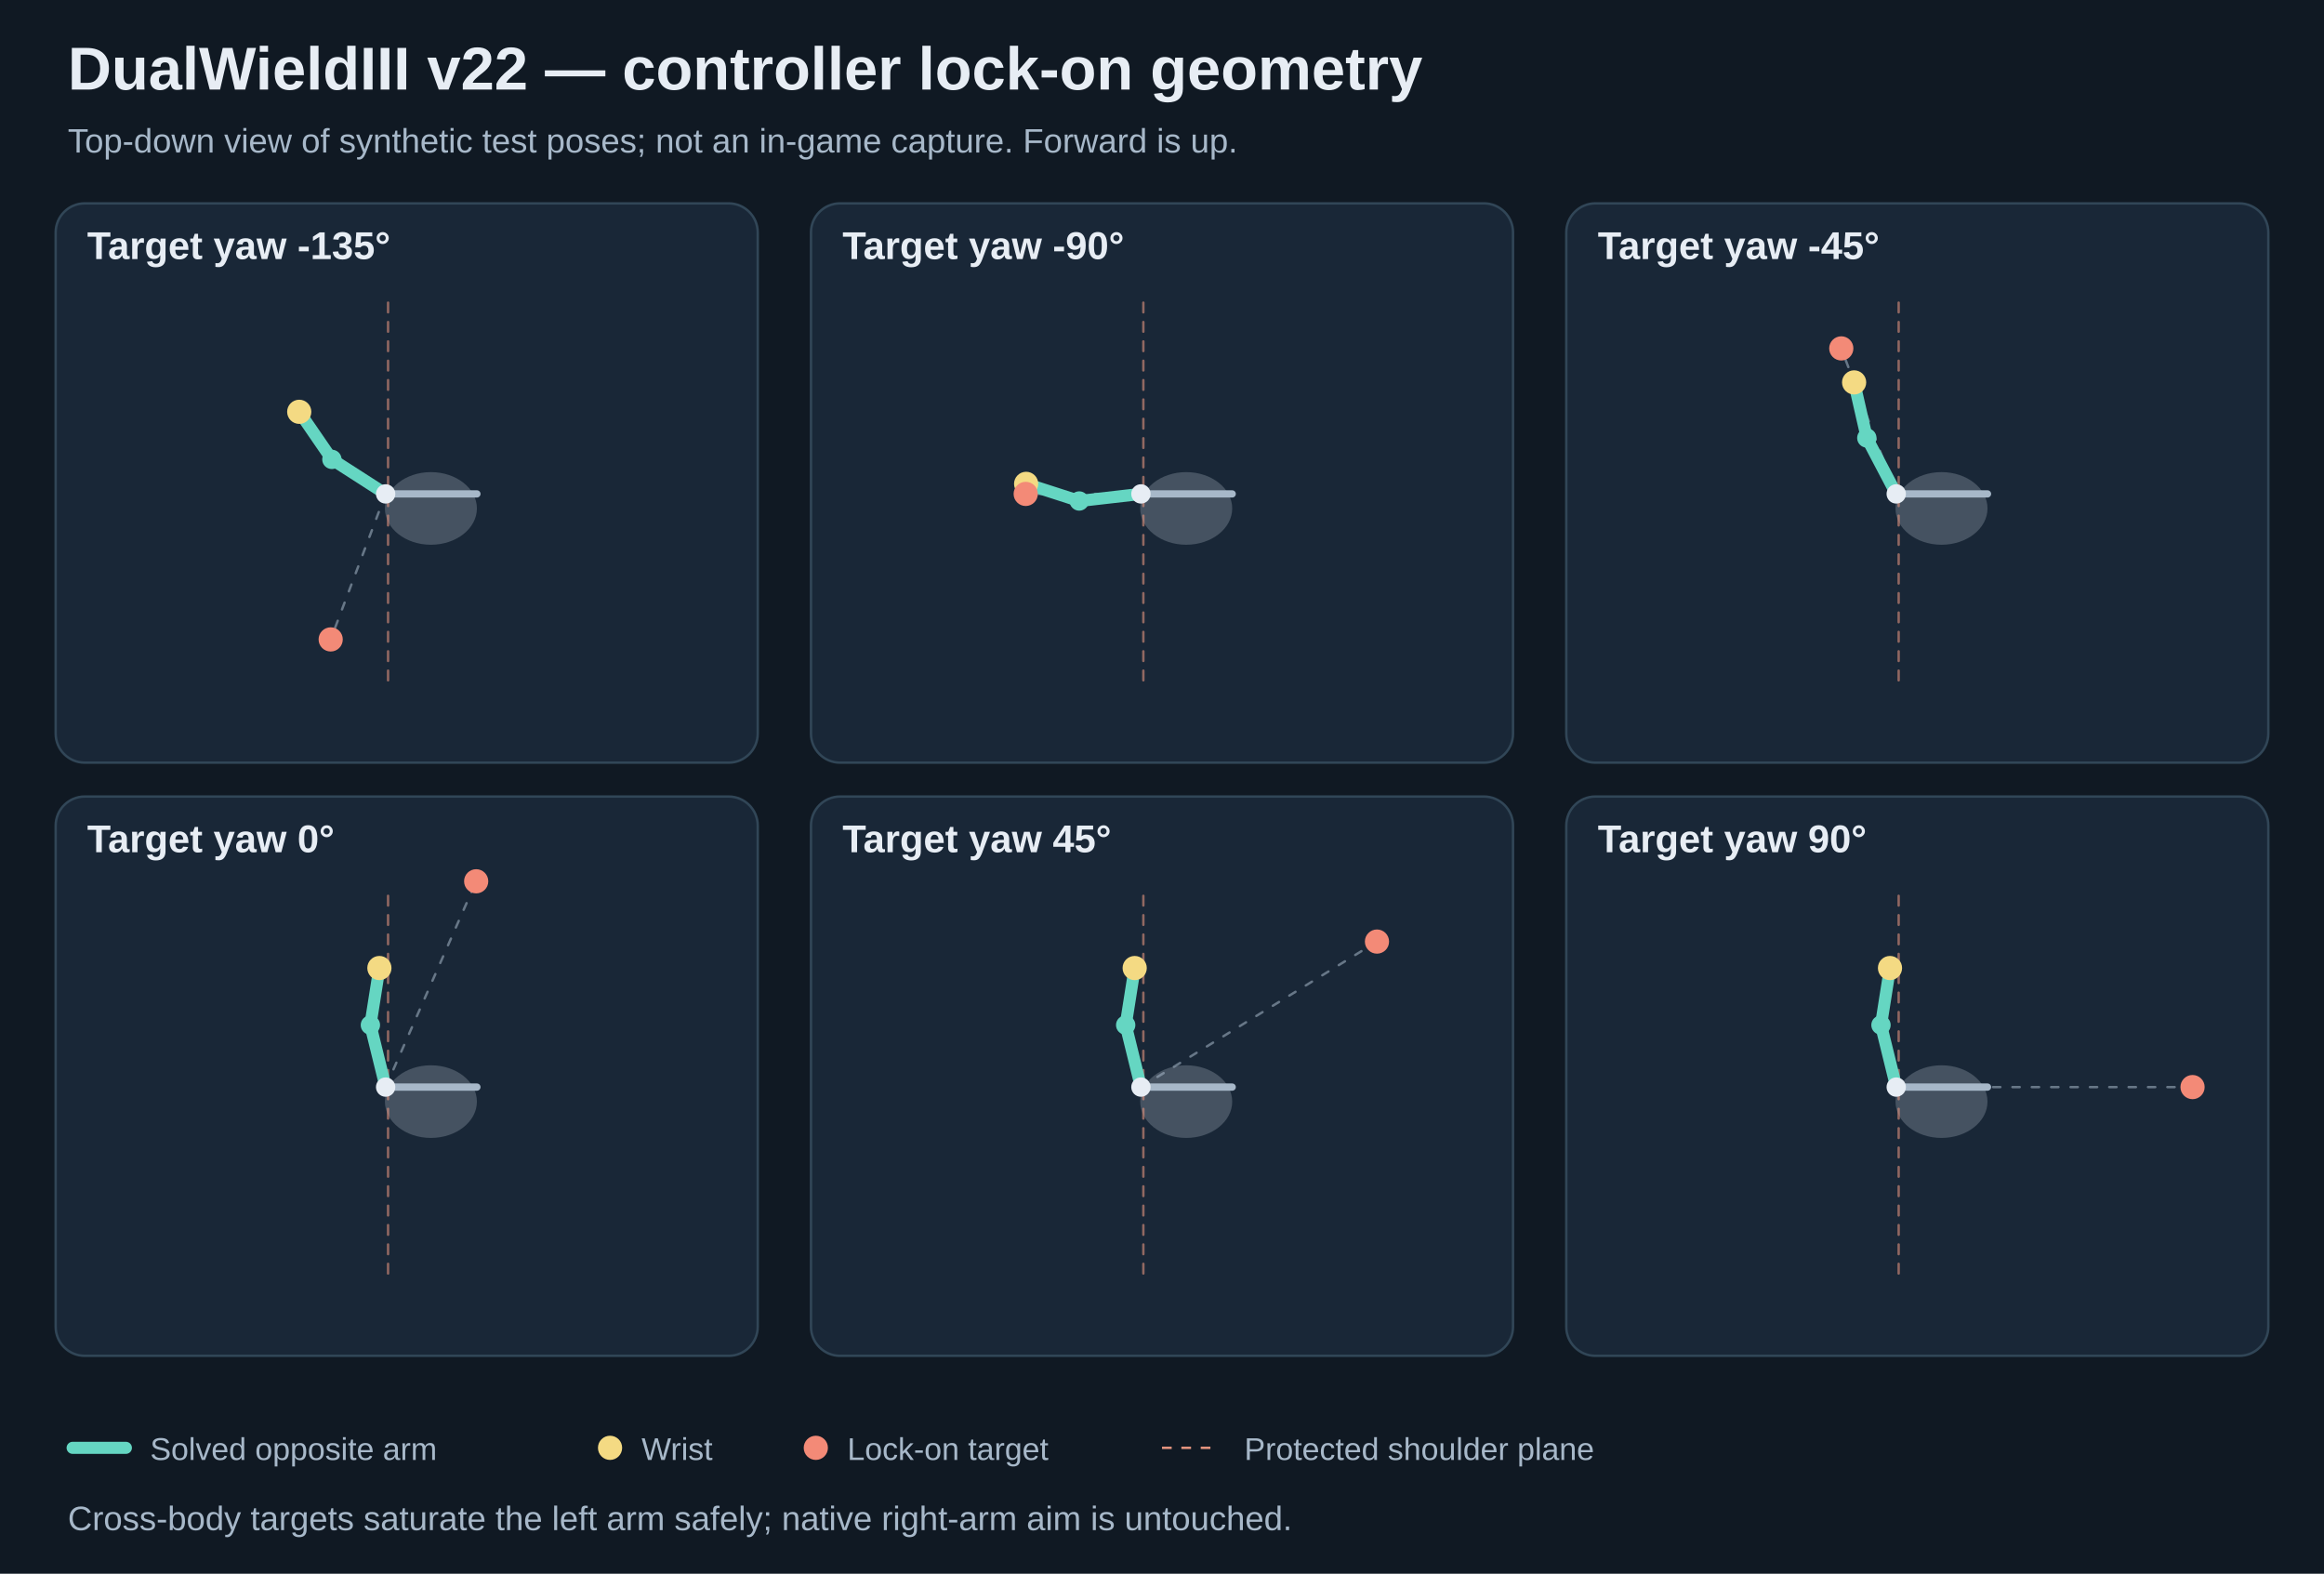
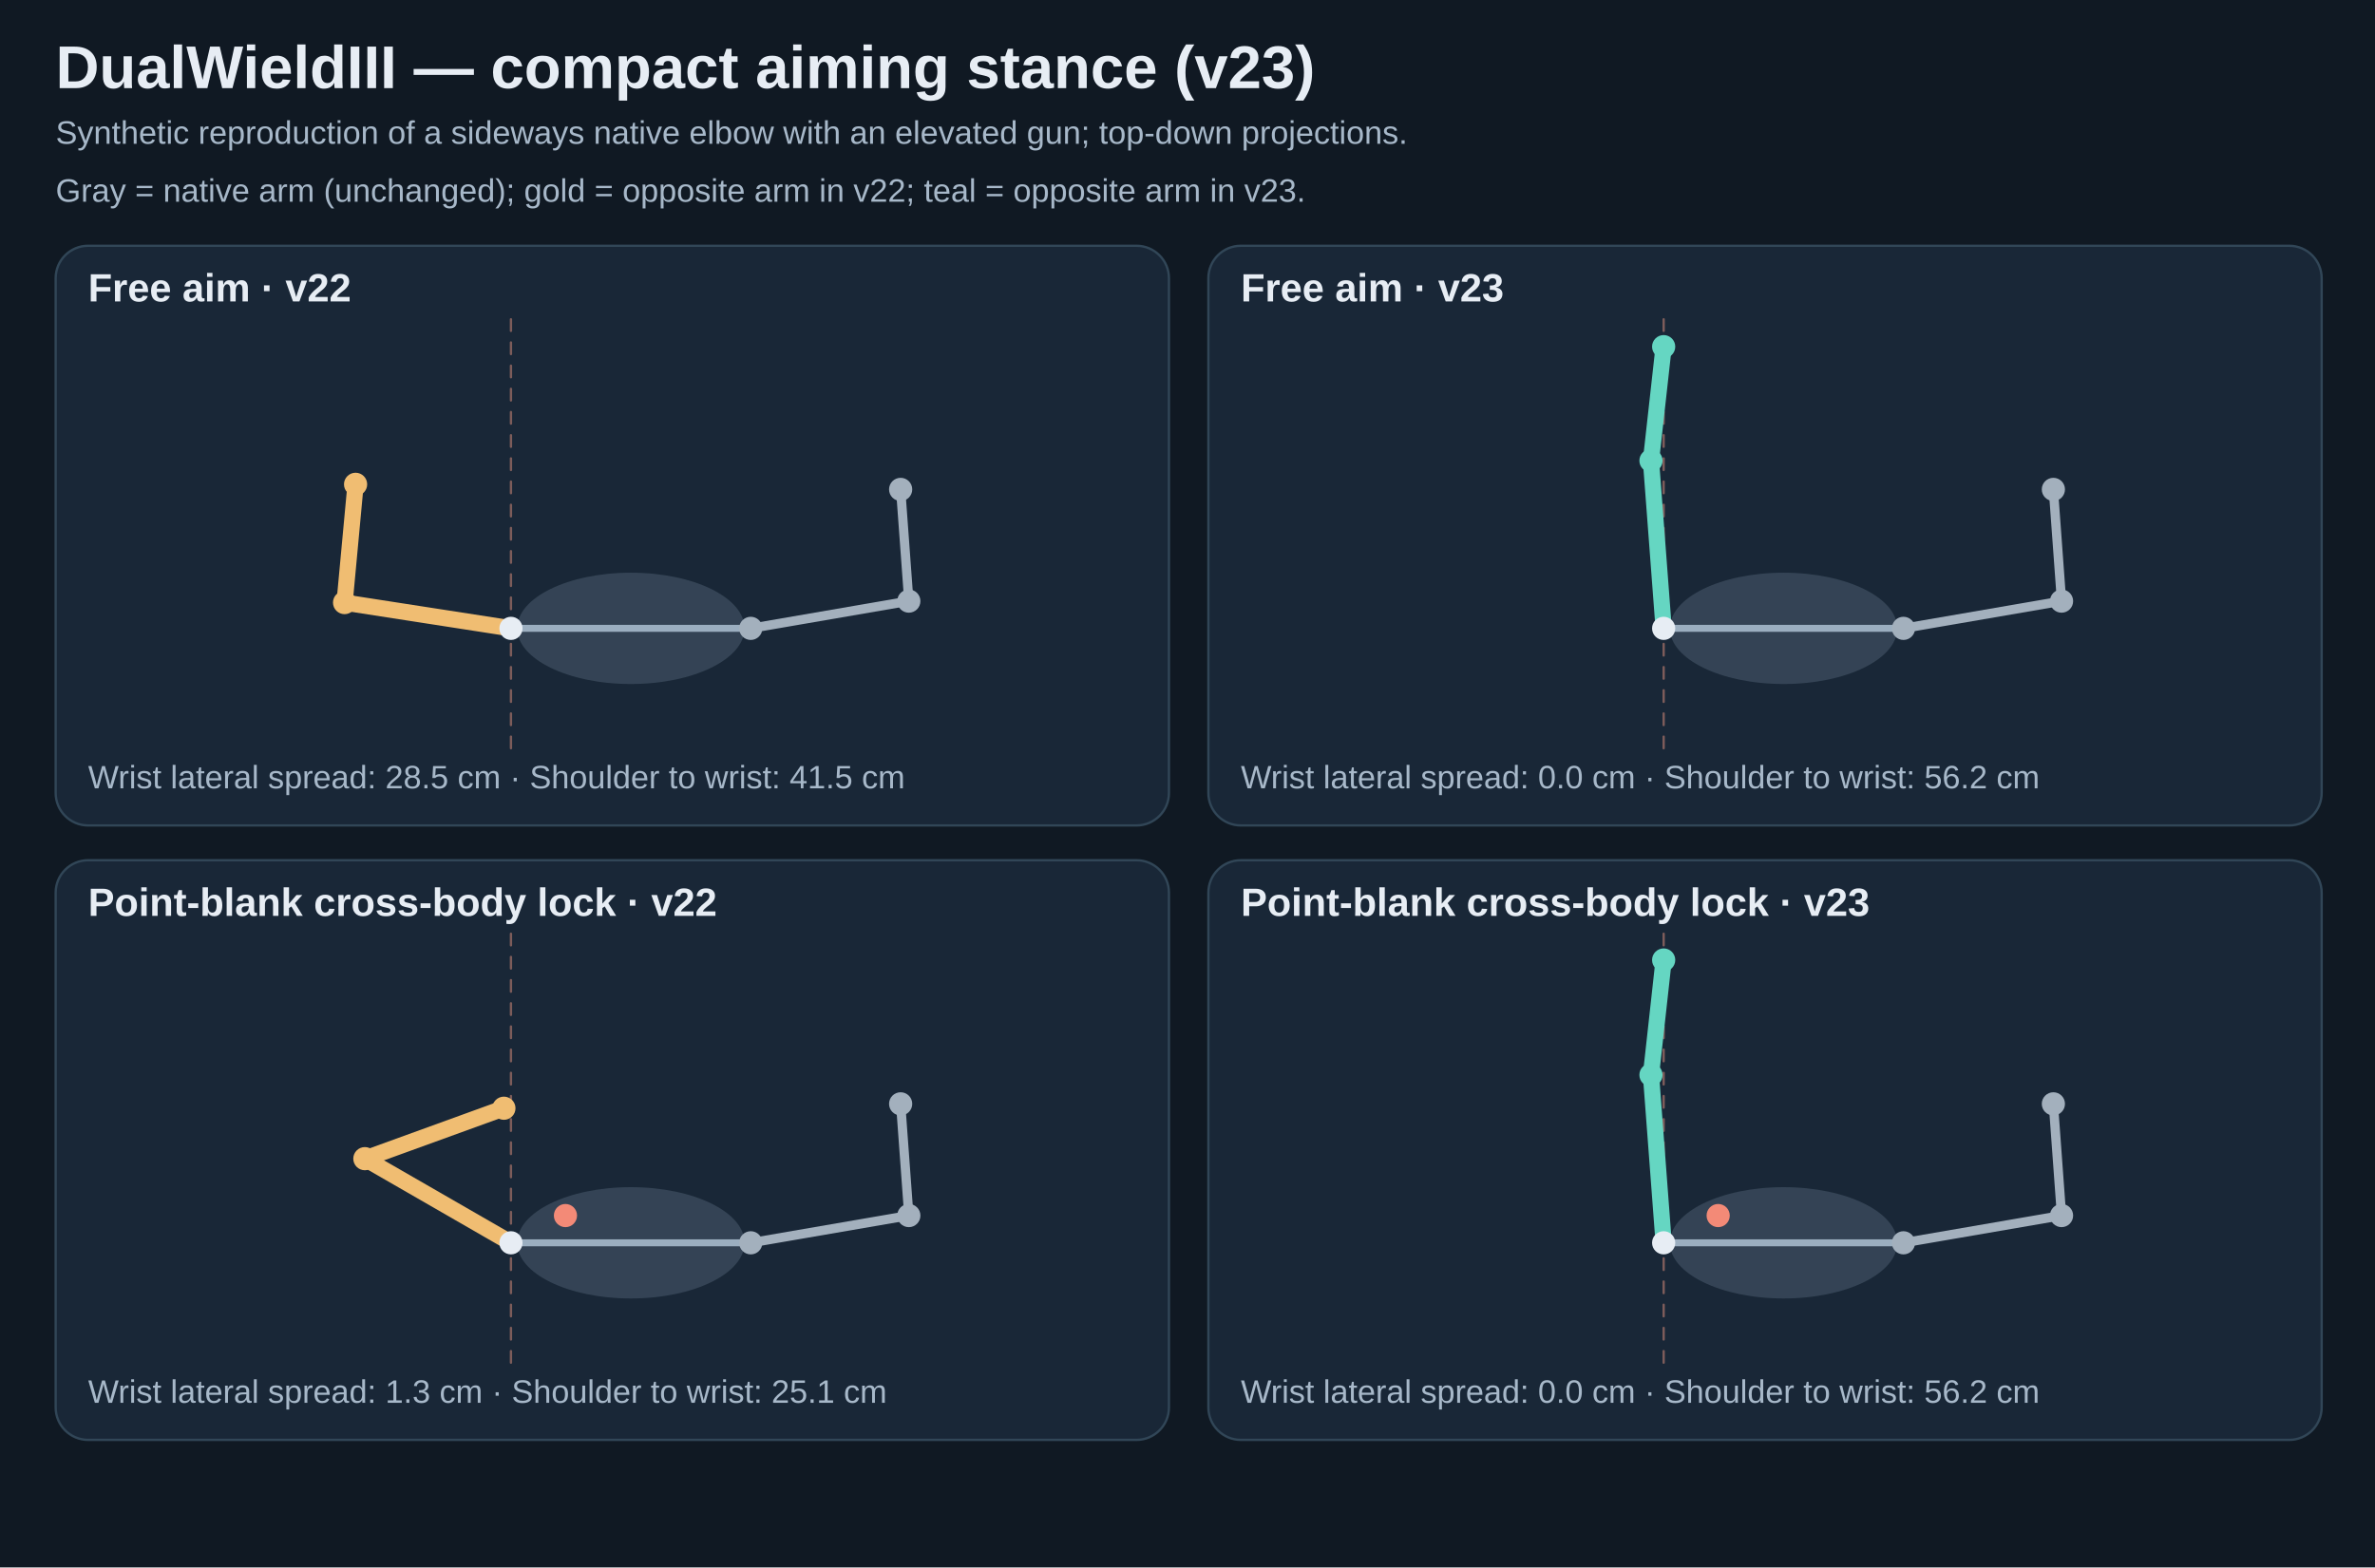
- <svg xmlns="http://www.w3.org/2000/svg" viewBox="0 0 960 650" width="960" height="650">
-   <rect width="960" height="650" fill="#101923" />
-   <style>text{font-family:Arial,sans-serif;fill:#e7edf4}.muted{fill:#a7b8c9;font-size:14px}.head{font-size:25px;font-weight:bold}.angle{font-size:16px;font-weight:bold}.small{font-size:13px;fill:#a7b8c9}</style>
-   <text x="28" y="37" class="head">DualWieldIII v22 — controller lock-on geometry</text>
-   <text x="28" y="63" class="muted">Top-down view of synthetic test poses; not an in-game capture. Forward is up.</text>
-   <rect x="23" y="84" width="290" height="231" rx="12" fill="#192737" stroke="#314657" />
-   <text x="36" y="107" class="angle">Target yaw -135°</text>
-   <ellipse cx="178" cy="210" rx="19" ry="15" fill="#7a8794" opacity=".45" />
-   <line x1="159.00" y1="204.00" x2="197.00" y2="204.00" stroke="#a7b8c9" stroke-width="3" stroke-linecap="round" />
-   <line x1="160.30" y1="125.00" x2="160.30" y2="283.00" stroke="#e1927d" stroke-width="1" stroke-linecap="round" stroke-dasharray="4 4" opacity=".6" />
-   <line x1="159.30" y1="204.00" x2="136.60" y2="264.10" stroke="#a7b8c9" stroke-width="1" stroke-linecap="round" stroke-dasharray="3 5" opacity=".55" />
-   <line x1="159.30" y1="204.00" x2="137.10" y2="189.74" stroke="#65d6c2" stroke-width="5" stroke-linecap="round" />
-   <line x1="137.10" y1="189.74" x2="123.61" y2="170.09" stroke="#65d6c2" stroke-width="5" stroke-linecap="round" />
-   <circle cx="159.30" cy="204.00" r="4" fill="#e7edf4" />
-   <circle cx="137.10" cy="189.74" r="4" fill="#65d6c2" />
-   <circle cx="123.61" cy="170.09" r="5" fill="#f4da83" />
-   <circle cx="136.60" cy="264.10" r="5" fill="#f38a77" />
-   <rect x="335" y="84" width="290" height="231" rx="12" fill="#192737" stroke="#314657" />
-   <text x="348" y="107" class="angle">Target yaw -90°</text>
-   <ellipse cx="490" cy="210" rx="19" ry="15" fill="#7a8794" opacity=".45" />
-   <line x1="471.00" y1="204.00" x2="509.00" y2="204.00" stroke="#a7b8c9" stroke-width="3" stroke-linecap="round" />
-   <line x1="472.30" y1="125.00" x2="472.30" y2="283.00" stroke="#e1927d" stroke-width="1" stroke-linecap="round" stroke-dasharray="4 4" opacity=".6" />
-   <line x1="471.30" y1="204.00" x2="423.70" y2="204.00" stroke="#a7b8c9" stroke-width="1" stroke-linecap="round" stroke-dasharray="3 5" opacity=".55" />
-   <line x1="471.30" y1="204.00" x2="445.81" y2="206.93" stroke="#65d6c2" stroke-width="5" stroke-linecap="round" />
-   <line x1="445.81" y1="206.93" x2="423.88" y2="199.85" stroke="#65d6c2" stroke-width="5" stroke-linecap="round" />
-   <circle cx="471.30" cy="204.00" r="4" fill="#e7edf4" />
-   <circle cx="445.81" cy="206.93" r="4" fill="#65d6c2" />
-   <circle cx="423.88" cy="199.85" r="5" fill="#f4da83" />
-   <circle cx="423.70" cy="204.00" r="5" fill="#f38a77" />
-   <rect x="647" y="84" width="290" height="231" rx="12" fill="#192737" stroke="#314657" />
-   <text x="660" y="107" class="angle">Target yaw -45°</text>
-   <ellipse cx="802" cy="210" rx="19" ry="15" fill="#7a8794" opacity=".45" />
-   <line x1="783.00" y1="204.00" x2="821.00" y2="204.00" stroke="#a7b8c9" stroke-width="3" stroke-linecap="round" />
-   <line x1="784.30" y1="125.00" x2="784.30" y2="283.00" stroke="#e1927d" stroke-width="1" stroke-linecap="round" stroke-dasharray="4 4" opacity=".6" />
-   <line x1="783.30" y1="204.00" x2="760.60" y2="143.90" stroke="#a7b8c9" stroke-width="1" stroke-linecap="round" stroke-dasharray="3 5" opacity=".55" />
-   <line x1="783.30" y1="204.00" x2="771.15" y2="180.89" stroke="#65d6c2" stroke-width="5" stroke-linecap="round" />
-   <line x1="771.15" y1="180.89" x2="765.90" y2="157.94" stroke="#65d6c2" stroke-width="5" stroke-linecap="round" />
-   <circle cx="783.30" cy="204.00" r="4" fill="#e7edf4" />
-   <circle cx="771.15" cy="180.89" r="4" fill="#65d6c2" />
-   <circle cx="765.90" cy="157.94" r="5" fill="#f4da83" />
-   <circle cx="760.60" cy="143.90" r="5" fill="#f38a77" />
-   <rect x="23" y="329" width="290" height="231" rx="12" fill="#192737" stroke="#314657" />
-   <text x="36" y="352" class="angle">Target yaw 0°</text>
-   <ellipse cx="178" cy="455" rx="19" ry="15" fill="#7a8794" opacity=".45" />
-   <line x1="159.00" y1="449.00" x2="197.00" y2="449.00" stroke="#a7b8c9" stroke-width="3" stroke-linecap="round" />
-   <line x1="160.30" y1="370.00" x2="160.30" y2="528.00" stroke="#e1927d" stroke-width="1" stroke-linecap="round" stroke-dasharray="4 4" opacity=".6" />
-   <line x1="159.30" y1="449.00" x2="196.70" y2="364.00" stroke="#a7b8c9" stroke-width="1" stroke-linecap="round" stroke-dasharray="3 5" opacity=".55" />
-   <line x1="159.30" y1="449.00" x2="153.00" y2="423.38" stroke="#65d6c2" stroke-width="5" stroke-linecap="round" />
-   <line x1="153.00" y1="423.38" x2="156.72" y2="399.83" stroke="#65d6c2" stroke-width="5" stroke-linecap="round" />
-   <circle cx="159.30" cy="449.00" r="4" fill="#e7edf4" />
-   <circle cx="153.00" cy="423.38" r="4" fill="#65d6c2" />
-   <circle cx="156.72" cy="399.83" r="5" fill="#f4da83" />
-   <circle cx="196.70" cy="364.00" r="5" fill="#f38a77" />
-   <rect x="335" y="329" width="290" height="231" rx="12" fill="#192737" stroke="#314657" />
-   <text x="348" y="352" class="angle">Target yaw 45°</text>
-   <ellipse cx="490" cy="455" rx="19" ry="15" fill="#7a8794" opacity=".45" />
-   <line x1="471.00" y1="449.00" x2="509.00" y2="449.00" stroke="#a7b8c9" stroke-width="3" stroke-linecap="round" />
-   <line x1="472.30" y1="370.00" x2="472.30" y2="528.00" stroke="#e1927d" stroke-width="1" stroke-linecap="round" stroke-dasharray="4 4" opacity=".6" />
-   <line x1="471.30" y1="449.00" x2="568.80" y2="388.90" stroke="#a7b8c9" stroke-width="1" stroke-linecap="round" stroke-dasharray="3 5" opacity=".55" />
-   <line x1="471.30" y1="449.00" x2="465.00" y2="423.38" stroke="#65d6c2" stroke-width="5" stroke-linecap="round" />
-   <line x1="465.00" y1="423.38" x2="468.72" y2="399.83" stroke="#65d6c2" stroke-width="5" stroke-linecap="round" />
-   <circle cx="471.30" cy="449.00" r="4" fill="#e7edf4" />
-   <circle cx="465.00" cy="423.38" r="4" fill="#65d6c2" />
-   <circle cx="468.72" cy="399.83" r="5" fill="#f4da83" />
-   <circle cx="568.80" cy="388.90" r="5" fill="#f38a77" />
-   <rect x="647" y="329" width="290" height="231" rx="12" fill="#192737" stroke="#314657" />
-   <text x="660" y="352" class="angle">Target yaw 90°</text>
-   <ellipse cx="802" cy="455" rx="19" ry="15" fill="#7a8794" opacity=".45" />
-   <line x1="783.00" y1="449.00" x2="821.00" y2="449.00" stroke="#a7b8c9" stroke-width="3" stroke-linecap="round" />
-   <line x1="784.30" y1="370.00" x2="784.30" y2="528.00" stroke="#e1927d" stroke-width="1" stroke-linecap="round" stroke-dasharray="4 4" opacity=".6" />
-   <line x1="783.30" y1="449.00" x2="905.70" y2="449.00" stroke="#a7b8c9" stroke-width="1" stroke-linecap="round" stroke-dasharray="3 5" opacity=".55" />
-   <line x1="783.30" y1="449.00" x2="777.00" y2="423.38" stroke="#65d6c2" stroke-width="5" stroke-linecap="round" />
-   <line x1="777.00" y1="423.38" x2="780.72" y2="399.83" stroke="#65d6c2" stroke-width="5" stroke-linecap="round" />
-   <circle cx="783.30" cy="449.00" r="4" fill="#e7edf4" />
-   <circle cx="777.00" cy="423.38" r="4" fill="#65d6c2" />
-   <circle cx="780.72" cy="399.83" r="5" fill="#f4da83" />
-   <circle cx="905.70" cy="449.00" r="5" fill="#f38a77" />
-   <line x1="30" y1="598" x2="52" y2="598" stroke="#65d6c2" stroke-width="5" stroke-linecap="round" />
-   <text x="62" y="603" class="small">Solved opposite arm</text>
-   <circle cx="252" cy="598" r="5" fill="#f4da83" />
-   <text x="265" y="603" class="small">Wrist</text>
-   <circle cx="337" cy="598" r="5" fill="#f38a77" />
-   <text x="350" y="603" class="small">Lock-on target</text>
-   <line x1="480" y1="598" x2="504" y2="598" stroke="#e1927d" stroke-dasharray="4 4" />
-   <text x="514" y="603" class="small">Protected shoulder plane</text>
-   <text x="28" y="632" class="muted">Cross-body targets saturate the left arm safely; native right-arm aim is untouched.</text>
+ <svg xmlns="http://www.w3.org/2000/svg" width="1024" height="676" viewBox="0 0 1024 676">
+   <rect width="1024" height="676" fill="#101923" />
+   <style>text{font-family:Arial,sans-serif;fill:#e7edf4}.title{font-size:26px;font-weight:bold}.muted{font-size:14px;fill:#a7b8c9}.label{font-size:17px;font-weight:bold}</style>
+   <text x="24" y="38" class="title">DualWieldIII — compact aiming stance (v23)</text>
+   <text x="24" y="62" class="muted">Synthetic reproduction of a sideways native elbow with an elevated gun; top-down projections.</text>
+   <text x="24" y="87" class="muted">Gray = native arm (unchanged); gold = opposite arm in v22; teal = opposite arm in v23.</text>
+   <rect x="24" y="106" width="480" height="250" rx="14" fill="#192737" stroke="#314657" />
+   <text x="38" y="130" class="label">Free aim · v22</text>
+   <ellipse cx="272.00" cy="271.00" rx="49" ry="24" fill="#73879b" opacity=".30" />
+   <line x1="220.30" y1="271.00" x2="323.70" y2="271.00" stroke="#9baec0" stroke-width="3" stroke-linecap="round" />
+   <line x1="220.30" y1="322.70" x2="220.30" y2="134.70" stroke="#e1927d" stroke-width="1" stroke-linecap="round" stroke-dasharray="5 5" opacity=".5" />
+   <line x1="323.70" y1="271.00" x2="391.85" y2="259.25" stroke="#a3b0bd" stroke-width="4" stroke-linecap="round" />
+   <line x1="391.85" y1="259.25" x2="388.32" y2="211.07" stroke="#a3b0bd" stroke-width="4" stroke-linecap="round" />
+   <line x1="220.30" y1="271.00" x2="148.57" y2="259.88" stroke="#f0bd72" stroke-width="7" stroke-linecap="round" />
+   <line x1="148.57" y1="259.88" x2="153.31" y2="208.88" stroke="#f0bd72" stroke-width="7" stroke-linecap="round" />
+   <circle cx="220.30" cy="271.00" r="5" fill="#e7edf4" />
+   <circle cx="148.57" cy="259.88" r="5" fill="#f0bd72" />
+   <circle cx="153.31" cy="208.88" r="5" fill="#f0bd72" />
+   <circle cx="323.70" cy="271.00" r="5" fill="#a3b0bd" />
+   <circle cx="391.85" cy="259.25" r="5" fill="#a3b0bd" />
+   <circle cx="388.32" cy="211.07" r="5" fill="#a3b0bd" />
+   <text x="38" y="340" class="muted">Wrist lateral spread: 28.5 cm · Shoulder to wrist: 41.5 cm</text>
+   <rect x="521" y="106" width="480" height="250" rx="14" fill="#192737" stroke="#314657" />
+   <text x="535" y="130" class="label">Free aim · v23</text>
+   <ellipse cx="769.00" cy="271.00" rx="49" ry="24" fill="#73879b" opacity=".30" />
+   <line x1="717.30" y1="271.00" x2="820.70" y2="271.00" stroke="#9baec0" stroke-width="3" stroke-linecap="round" />
+   <line x1="717.30" y1="322.70" x2="717.30" y2="134.70" stroke="#e1927d" stroke-width="1" stroke-linecap="round" stroke-dasharray="5 5" opacity=".5" />
+   <line x1="820.70" y1="271.00" x2="888.85" y2="259.25" stroke="#a3b0bd" stroke-width="4" stroke-linecap="round" />
+   <line x1="888.85" y1="259.25" x2="885.33" y2="211.07" stroke="#a3b0bd" stroke-width="4" stroke-linecap="round" />
+   <line x1="717.30" y1="271.00" x2="711.83" y2="198.67" stroke="#65d6c2" stroke-width="7" stroke-linecap="round" />
+   <line x1="711.83" y1="198.67" x2="717.30" y2="149.51" stroke="#65d6c2" stroke-width="7" stroke-linecap="round" />
+   <circle cx="717.30" cy="271.00" r="5" fill="#e7edf4" />
+   <circle cx="711.83" cy="198.67" r="5" fill="#65d6c2" />
+   <circle cx="717.30" cy="149.51" r="5" fill="#65d6c2" />
+   <circle cx="820.70" cy="271.00" r="5" fill="#a3b0bd" />
+   <circle cx="888.85" cy="259.25" r="5" fill="#a3b0bd" />
+   <circle cx="885.33" cy="211.07" r="5" fill="#a3b0bd" />
+   <text x="535" y="340" class="muted">Wrist lateral spread: 0.0 cm · Shoulder to wrist: 56.2 cm</text>
+   <rect x="24" y="371" width="480" height="250" rx="14" fill="#192737" stroke="#314657" />
+   <text x="38" y="395" class="label">Point-blank cross-body lock · v22</text>
+   <ellipse cx="272.00" cy="536.00" rx="49" ry="24" fill="#73879b" opacity=".30" />
+   <line x1="220.30" y1="536.00" x2="323.70" y2="536.00" stroke="#9baec0" stroke-width="3" stroke-linecap="round" />
+   <line x1="220.30" y1="587.70" x2="220.30" y2="399.70" stroke="#e1927d" stroke-width="1" stroke-linecap="round" stroke-dasharray="5 5" opacity=".5" />
+   <line x1="323.70" y1="536.00" x2="391.85" y2="524.25" stroke="#a3b0bd" stroke-width="4" stroke-linecap="round" />
+   <line x1="391.85" y1="524.25" x2="388.32" y2="476.07" stroke="#a3b0bd" stroke-width="4" stroke-linecap="round" />
+   <line x1="220.30" y1="536.00" x2="157.32" y2="499.71" stroke="#f0bd72" stroke-width="7" stroke-linecap="round" />
+   <line x1="157.32" y1="499.71" x2="217.26" y2="477.96" stroke="#f0bd72" stroke-width="7" stroke-linecap="round" />
+   <circle cx="220.30" cy="536.00" r="5" fill="#e7edf4" />
+   <circle cx="157.32" cy="499.71" r="5" fill="#f0bd72" />
+   <circle cx="217.26" cy="477.96" r="5" fill="#f0bd72" />
+   <circle cx="323.70" cy="536.00" r="5" fill="#a3b0bd" />
+   <circle cx="391.85" cy="524.25" r="5" fill="#a3b0bd" />
+   <circle cx="388.32" cy="476.07" r="5" fill="#a3b0bd" />
+   <circle cx="243.80" cy="524.25" r="5" fill="#f38a77" />
+   <text x="38" y="605" class="muted">Wrist lateral spread: 1.3 cm · Shoulder to wrist: 25.1 cm</text>
+   <rect x="521" y="371" width="480" height="250" rx="14" fill="#192737" stroke="#314657" />
+   <text x="535" y="395" class="label">Point-blank cross-body lock · v23</text>
+   <ellipse cx="769.00" cy="536.00" rx="49" ry="24" fill="#73879b" opacity=".30" />
+   <line x1="717.30" y1="536.00" x2="820.70" y2="536.00" stroke="#9baec0" stroke-width="3" stroke-linecap="round" />
+   <line x1="717.30" y1="587.70" x2="717.30" y2="399.70" stroke="#e1927d" stroke-width="1" stroke-linecap="round" stroke-dasharray="5 5" opacity=".5" />
+   <line x1="820.70" y1="536.00" x2="888.85" y2="524.25" stroke="#a3b0bd" stroke-width="4" stroke-linecap="round" />
+   <line x1="888.85" y1="524.25" x2="885.33" y2="476.07" stroke="#a3b0bd" stroke-width="4" stroke-linecap="round" />
+   <line x1="717.30" y1="536.00" x2="711.83" y2="463.60" stroke="#65d6c2" stroke-width="7" stroke-linecap="round" />
+   <line x1="711.83" y1="463.60" x2="717.30" y2="414.03" stroke="#65d6c2" stroke-width="7" stroke-linecap="round" />
+   <circle cx="717.30" cy="536.00" r="5" fill="#e7edf4" />
+   <circle cx="711.83" cy="463.60" r="5" fill="#65d6c2" />
+   <circle cx="717.30" cy="414.03" r="5" fill="#65d6c2" />
+   <circle cx="820.70" cy="536.00" r="5" fill="#a3b0bd" />
+   <circle cx="888.85" cy="524.25" r="5" fill="#a3b0bd" />
+   <circle cx="885.33" cy="476.07" r="5" fill="#a3b0bd" />
+   <circle cx="740.80" cy="524.25" r="5" fill="#f38a77" />
+   <text x="535" y="605" class="muted">Wrist lateral spread: 0.0 cm · Shoulder to wrist: 56.2 cm</text>
</svg>
